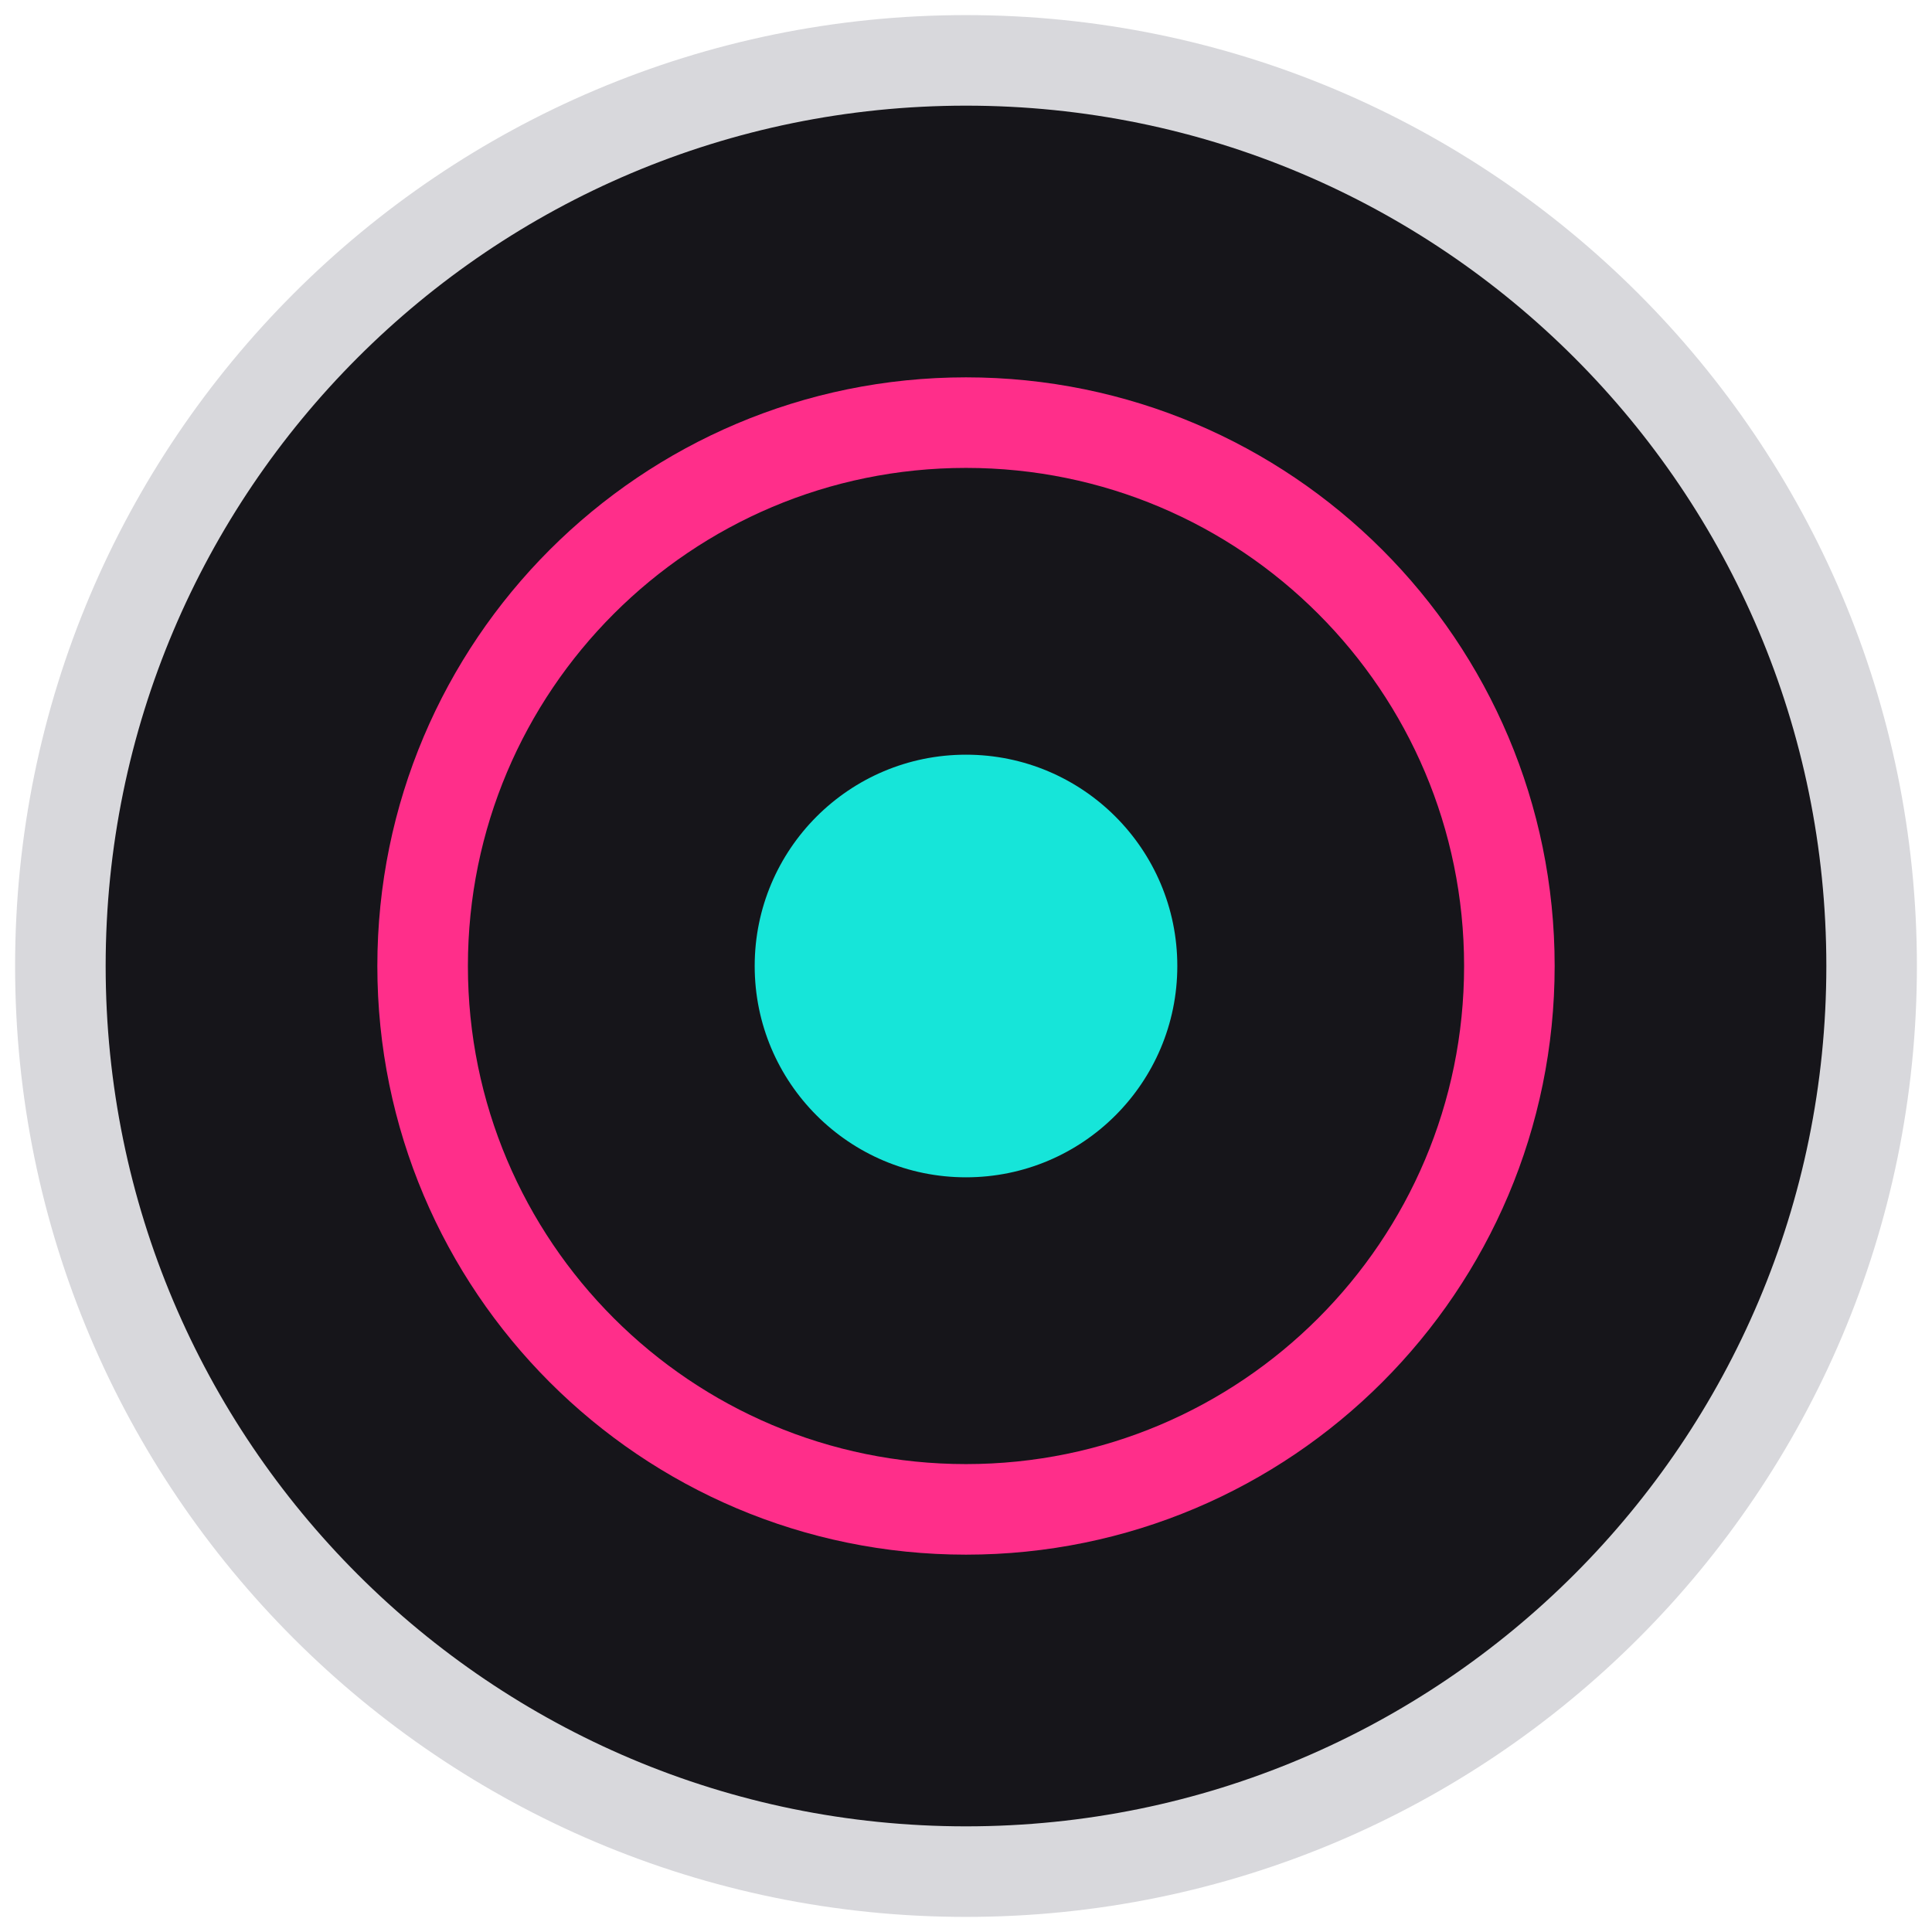
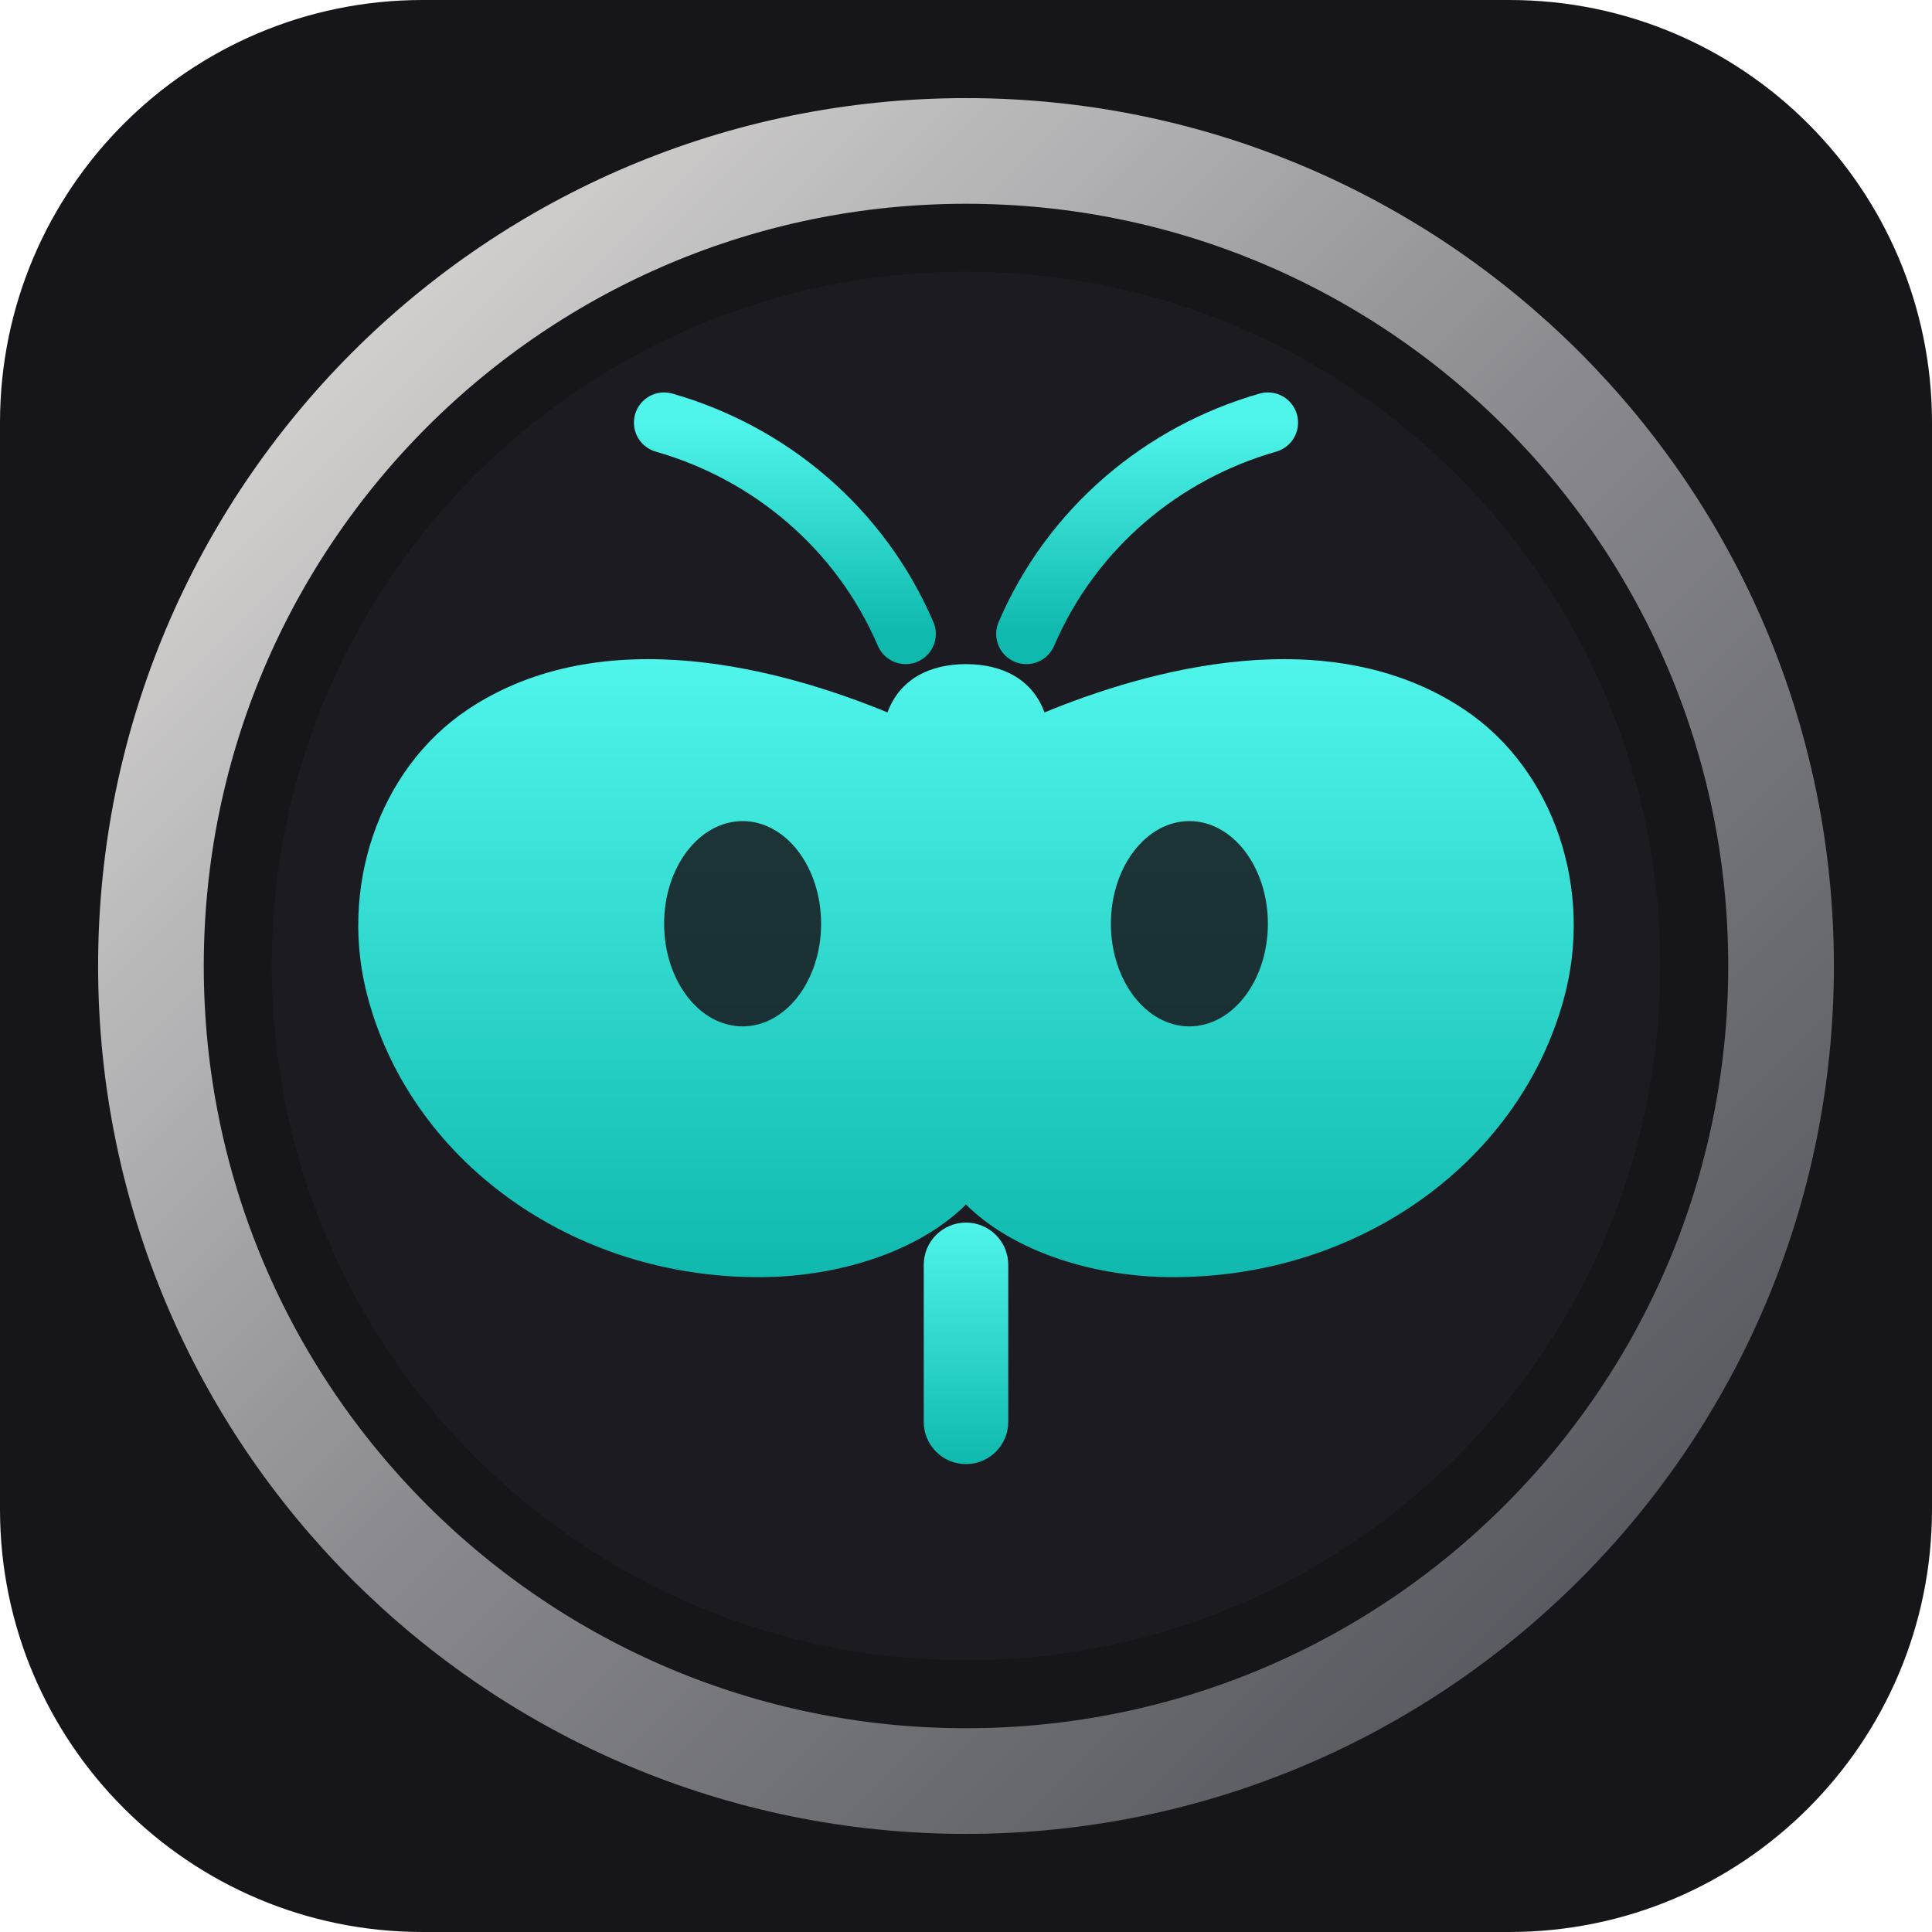
<svg xmlns="http://www.w3.org/2000/svg" viewBox="0 0 64 64">
-   <circle cx="32" cy="32" r="30" fill="#16151A" stroke="#D8D8DC" stroke-width="3" />
-   <circle cx="32" cy="32" r="18" fill="none" stroke="#FF2E8A" stroke-width="3" />
-   <circle cx="32" cy="32" r="7" fill="#16E5D9" />
+   <defs>
+     <linearGradient id="rim" x1="0" y1="0" x2="1" y2="1">
+       <stop offset="0" stop-color="#E8E6E2" />
+       <stop offset=".5" stop-color="#8A8A90" />
+       <stop offset="1" stop-color="#4A4A52" />
+     </linearGradient>
+     <linearGradient id="glow" x1="0" y1="0" x2="0" y2="1">
+       <stop offset="0" stop-color="#4FF5EA" />
+       <stop offset="1" stop-color="#0FB9AE" />
+     </linearGradient>
+   </defs>
+   <rect width="64" height="64" rx="14" fill="#16151A" />
+   <circle cx="32" cy="32" r="27" fill="none" stroke="url(#rim)" stroke-width="3.5" />
+   <circle cx="32" cy="32" r="23" fill="#1C1B21" />
+   <g fill="url(#glow)">
+     <path d="M32 22c-1.2 0-2.2.5-2.6 1.6C26 22.2 20 20.5 15.5 23.5c-3 2-4.3 6-3.3 9.6 1.5 5.5 7 9.4 13.4 9.2 2.6-.1 5-1 6.4-2.4 1.4 1.4 3.8 2.3 6.4 2.4 6.4.2 11.9-3.7 13.4-9.2 1-3.6-.3-7.6-3.3-9.6C44 20.5 38 22.2 34.6 23.6 34.2 22.5 33.2 22 32 22Z" />
+   </g>
+   <g fill="#16151A" opacity=".85">
+     <ellipse cx="24.6" cy="30.6" rx="2.6" ry="3.4" />
+     <ellipse cx="39.4" cy="30.6" rx="2.6" ry="3.4" />
+   </g>
+   <g stroke="url(#glow)" stroke-width="2" fill="none" stroke-linecap="round">
+     <path d="M30 21c-1.5-3.5-4.5-6-8-7M34 21c1.5-3.5 4.5-6 8-7" />
+   </g>
+   <rect x="30.6" y="40.5" width="2.8" height="8" rx="1.4" fill="url(#glow)" />
</svg>
